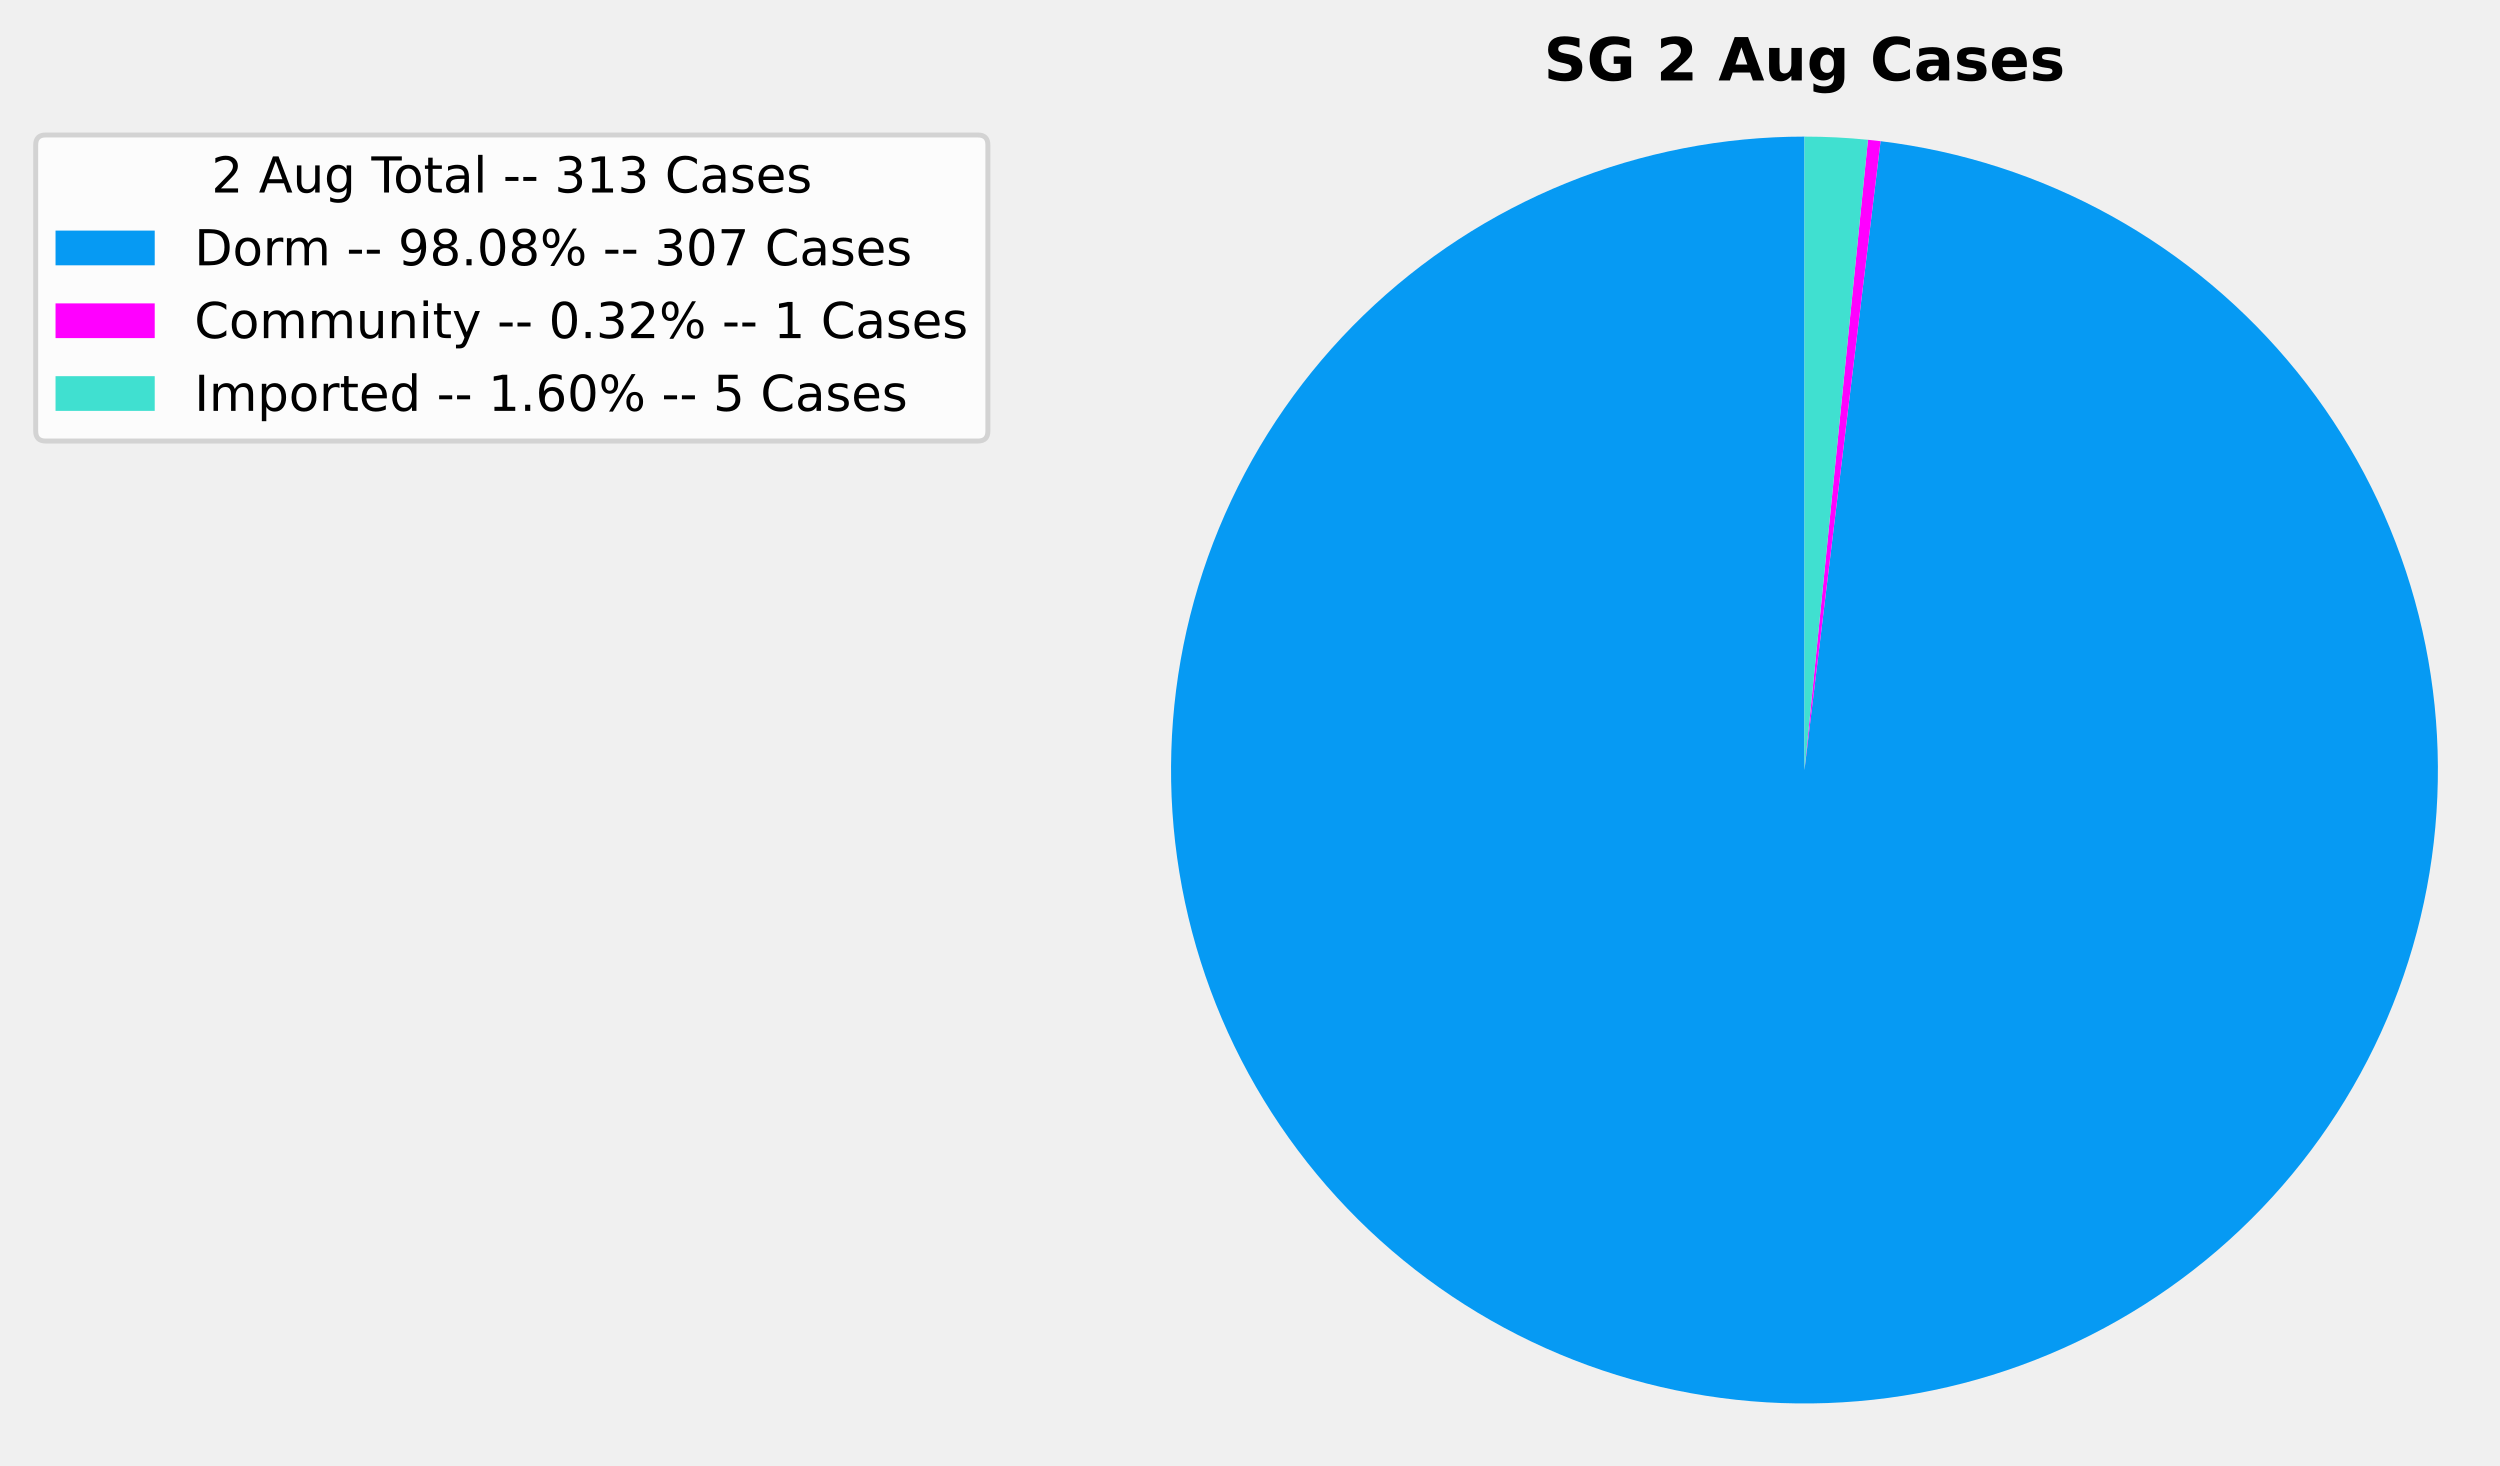
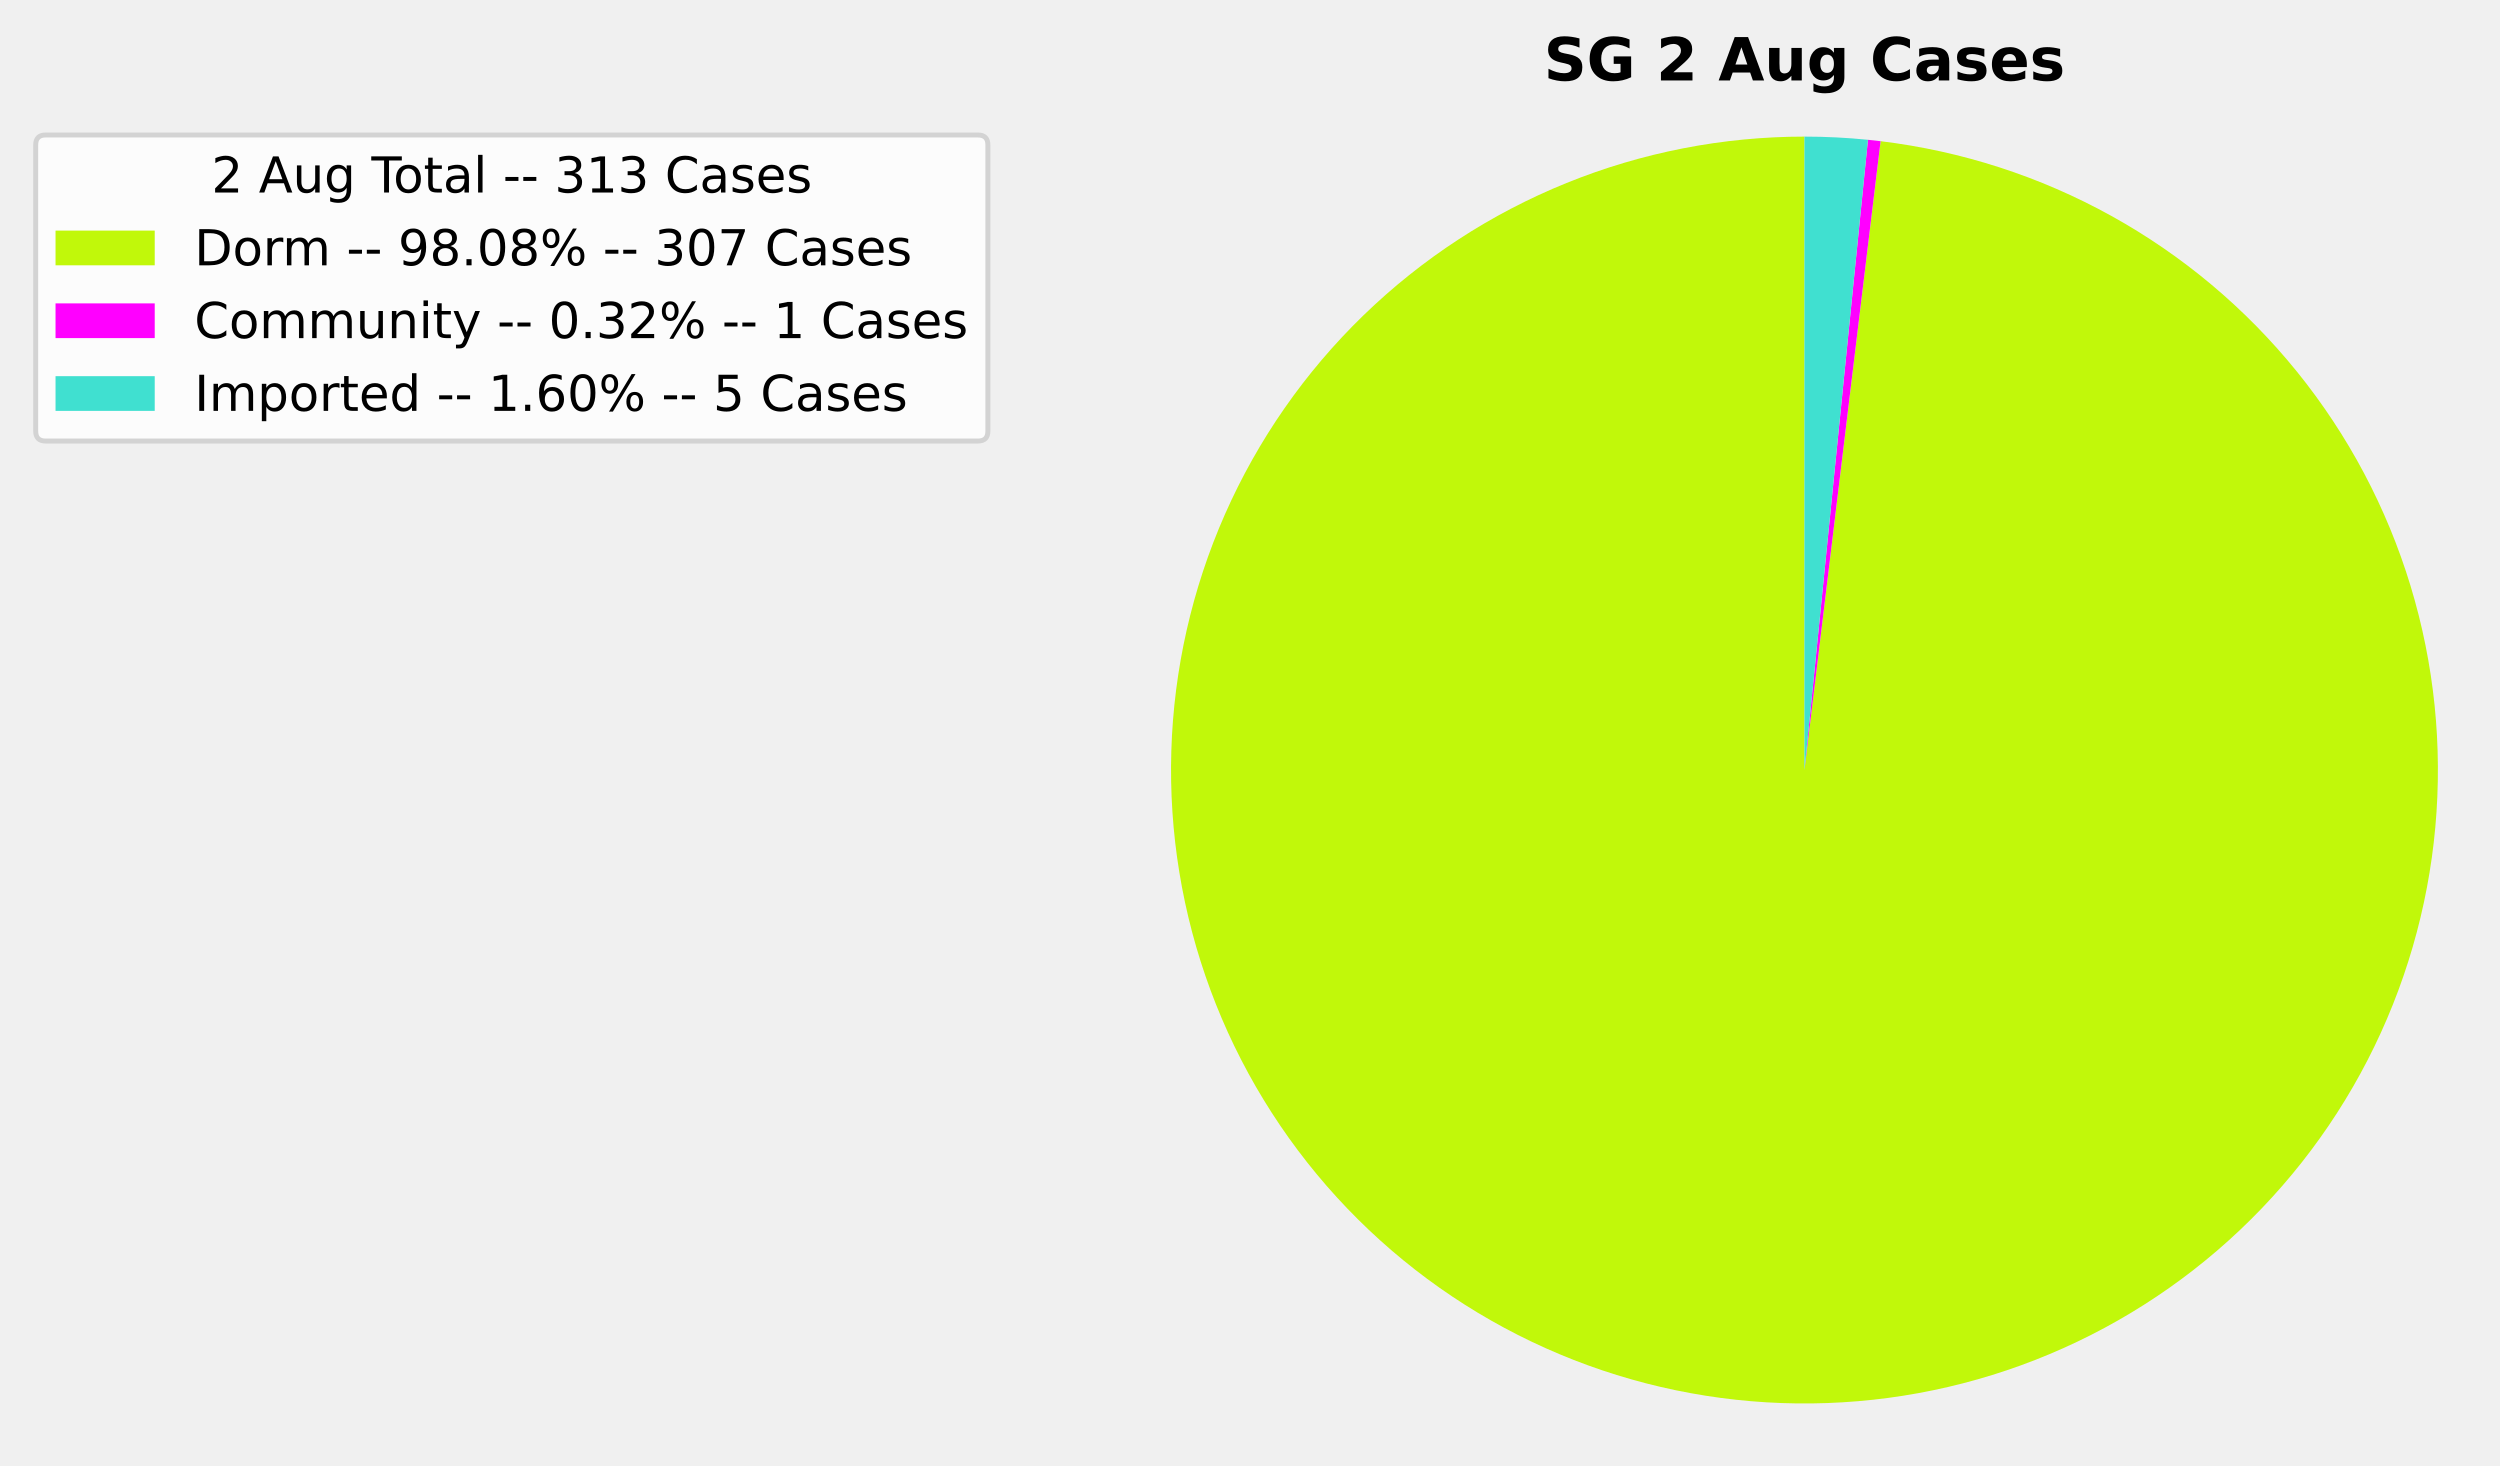
<svg xmlns="http://www.w3.org/2000/svg" xmlns:xlink="http://www.w3.org/1999/xlink" height="295.536pt" version="1.1" viewBox="0 0 504.133 295.536" width="504.133pt">
  <defs>
    <style type="text/css">
*{stroke-linecap:butt;stroke-linejoin:round;}
  </style>
  </defs>
  <g id="figure_1">
    <g id="patch_1">
      <path d="M -0 295.536  L 504.133 295.536  L 504.133 0  L -0 0  z " style="fill:none;" />
    </g>
    <g id="axes_1">
      <g id="patch_2">
-         <path d="M 363.877 27.547  C 347.426 27.547 331.13 30.724 315.885 36.905  C 300.64 43.086 286.731 52.154 274.925 63.609  C 263.119 75.065 253.637 88.694 247 103.746  C 240.363 118.798 236.696 134.992 236.201 151.435  C 235.705 167.878 238.391 184.262 244.11 199.687  C 249.829 215.111 258.474 229.286 269.569 241.432  C 280.664 253.577 294.002 263.466 308.847 270.553  C 323.693 277.64 339.768 281.793 356.189 282.783  C 372.609 283.773 389.068 281.581 404.657 276.329  C 420.246 271.078 434.675 262.863 447.149 252.139  C 459.623 241.414 469.909 228.381 477.44 213.755  C 484.971 199.13 489.606 183.187 491.09 166.803  C 492.574 150.42 490.879 133.903 486.099 118.163  C 481.318 102.422 473.542 87.753 463.198 74.961  C 452.854 62.17 440.136 51.497 425.744 43.529  C 411.352 35.561 395.555 30.449 379.224 28.472  L 363.877 155.28  L 363.877 27.547  z " style="fill:#069af3;" />
+         <path d="M 363.877 27.547  C 347.426 27.547 331.13 30.724 315.885 36.905  C 300.64 43.086 286.731 52.154 274.925 63.609  C 263.119 75.065 253.637 88.694 247 103.746  C 240.363 118.798 236.696 134.992 236.201 151.435  C 235.705 167.878 238.391 184.262 244.11 199.687  C 249.829 215.111 258.474 229.286 269.569 241.432  C 280.664 253.577 294.002 263.466 308.847 270.553  C 323.693 277.64 339.768 281.793 356.189 282.783  C 372.609 283.773 389.068 281.581 404.657 276.329  C 420.246 271.078 434.675 262.863 447.149 252.139  C 459.623 241.414 469.909 228.381 477.44 213.755  C 484.971 199.13 489.606 183.187 491.09 166.803  C 492.574 150.42 490.879 133.903 486.099 118.163  C 481.318 102.422 473.542 87.753 463.198 74.961  C 452.854 62.17 440.136 51.497 425.744 43.529  C 411.352 35.561 395.555 30.449 379.224 28.472  L 363.877 155.28  L 363.877 27.547  z " style="fill:#c1f80a;" />
      </g>
      <g id="patch_3">
        <path d="M 379.224 28.472  C 378.8 28.421 378.375 28.371 377.951 28.324  C 377.526 28.277 377.101 28.232 376.676 28.189  L 363.877 155.28  L 379.224 28.472  z " style="fill:#ff00ff;" />
      </g>
      <g id="patch_4">
        <path d="M 376.676 28.189  C 374.55 27.975 372.418 27.815 370.284 27.707  C 368.15 27.6 366.013 27.547 363.877 27.547  L 363.877 155.28  L 376.676 28.189  z " style="fill:#40e0d0;" />
      </g>
      <g id="matplotlib.axis_1" />
      <g id="matplotlib.axis_2" />
      <g id="text_1">
        <defs>
          <path d="M 59.906 70.609  L 59.906 55.172  Q 53.906 57.859 48.188 59.219  Q 42.484 60.594 37.406 60.594  Q 30.672 60.594 27.438 58.734  Q 24.219 56.891 24.219 52.984  Q 24.219 50.047 26.391 48.406  Q 28.562 46.781 34.281 45.609  L 42.281 44  Q 54.438 41.547 59.562 36.562  Q 64.703 31.594 64.703 22.406  Q 64.703 10.359 57.547 4.469  Q 50.391 -1.422 35.688 -1.422  Q 28.766 -1.422 21.781 -0.094  Q 14.797 1.219 7.812 3.812  L 7.812 19.672  Q 14.797 15.969 21.312 14.078  Q 27.828 12.203 33.891 12.203  Q 40.047 12.203 43.312 14.25  Q 46.578 16.312 46.578 20.125  Q 46.578 23.531 44.359 25.391  Q 42.141 27.25 35.5 28.719  L 28.219 30.328  Q 17.281 32.672 12.219 37.797  Q 7.172 42.922 7.172 51.609  Q 7.172 62.5 14.203 68.359  Q 21.234 74.219 34.422 74.219  Q 40.438 74.219 46.781 73.312  Q 53.125 72.406 59.906 70.609  z " id="DejaVuSans-Bold-83" />
          <path d="M 74.703 5.422  Q 67.672 2 60.109 0.281  Q 52.547 -1.422 44.484 -1.422  Q 26.266 -1.422 15.625 8.766  Q 4.984 18.953 4.984 36.375  Q 4.984 54 15.812 64.109  Q 26.656 74.219 45.516 74.219  Q 52.781 74.219 59.438 72.844  Q 66.109 71.484 72.016 68.797  L 72.016 53.719  Q 65.922 57.172 59.891 58.875  Q 53.859 60.594 47.797 60.594  Q 36.578 60.594 30.5 54.312  Q 24.422 48.047 24.422 36.375  Q 24.422 24.812 30.281 18.5  Q 36.141 12.203 46.922 12.203  Q 49.859 12.203 52.375 12.562  Q 54.891 12.938 56.891 13.719  L 56.891 27.875  L 45.406 27.875  L 45.406 40.484  L 74.703 40.484  z " id="DejaVuSans-Bold-71" />
          <path id="DejaVuSans-Bold-32" />
          <path d="M 28.812 13.812  L 60.891 13.812  L 60.891 0  L 7.906 0  L 7.906 13.812  L 34.516 37.312  Q 38.094 40.531 39.797 43.609  Q 41.5 46.688 41.5 50  Q 41.5 55.125 38.062 58.25  Q 34.625 61.375 28.906 61.375  Q 24.516 61.375 19.281 59.5  Q 14.062 57.625 8.109 53.906  L 8.109 69.922  Q 14.453 72.016 20.656 73.109  Q 26.859 74.219 32.812 74.219  Q 45.906 74.219 53.156 68.453  Q 60.406 62.703 60.406 52.391  Q 60.406 46.438 57.328 41.281  Q 54.25 36.141 44.391 27.484  z " id="DejaVuSans-Bold-50" />
          <path d="M 53.422 13.281  L 24.031 13.281  L 19.391 0  L 0.484 0  L 27.484 72.906  L 49.906 72.906  L 76.906 0  L 58.016 0  z M 28.719 26.812  L 48.688 26.812  L 38.719 55.812  z " id="DejaVuSans-Bold-65" />
          <path d="M 7.812 21.297  L 7.812 54.688  L 25.391 54.688  L 25.391 49.219  Q 25.391 44.781 25.344 38.062  Q 25.297 31.344 25.297 29.109  Q 25.297 22.516 25.641 19.609  Q 25.984 16.703 26.812 15.375  Q 27.875 13.672 29.609 12.734  Q 31.344 11.812 33.594 11.812  Q 39.062 11.812 42.188 16.016  Q 45.312 20.219 45.312 27.688  L 45.312 54.688  L 62.797 54.688  L 62.797 0  L 45.312 0  L 45.312 7.906  Q 41.359 3.125 36.938 0.844  Q 32.516 -1.422 27.203 -1.422  Q 17.719 -1.422 12.766 4.391  Q 7.812 10.203 7.812 21.297  z " id="DejaVuSans-Bold-117" />
          <path d="M 45.609 9.281  Q 42 4.5 37.641 2.25  Q 33.297 0 27.594 0  Q 17.578 0 11.031 7.875  Q 4.5 15.766 4.5 27.984  Q 4.5 40.234 11.031 48.062  Q 17.578 55.906 27.594 55.906  Q 33.297 55.906 37.641 53.656  Q 42 51.422 45.609 46.578  L 45.609 54.688  L 63.188 54.688  L 63.188 5.516  Q 63.188 -7.672 54.859 -14.625  Q 46.531 -21.578 30.719 -21.578  Q 25.594 -21.578 20.797 -20.797  Q 16.016 -20.016 11.188 -18.406  L 11.188 -4.781  Q 15.766 -7.422 20.156 -8.719  Q 24.562 -10.016 29 -10.016  Q 37.594 -10.016 41.594 -6.25  Q 45.609 -2.484 45.609 5.516  z M 34.078 43.312  Q 28.656 43.312 25.625 39.297  Q 22.609 35.297 22.609 27.984  Q 22.609 20.453 25.531 16.578  Q 28.469 12.703 34.078 12.703  Q 39.547 12.703 42.578 16.703  Q 45.609 20.703 45.609 27.984  Q 45.609 35.297 42.578 39.297  Q 39.547 43.312 34.078 43.312  z " id="DejaVuSans-Bold-103" />
          <path d="M 67 4  Q 61.812 1.312 56.203 -0.047  Q 50.594 -1.422 44.484 -1.422  Q 26.266 -1.422 15.625 8.766  Q 4.984 18.953 4.984 36.375  Q 4.984 53.859 15.625 64.031  Q 26.266 74.219 44.484 74.219  Q 50.594 74.219 56.203 72.844  Q 61.812 71.484 67 68.797  L 67 53.719  Q 61.766 57.281 56.688 58.938  Q 51.609 60.594 46 60.594  Q 35.938 60.594 30.172 54.141  Q 24.422 47.703 24.422 36.375  Q 24.422 25.094 30.172 18.641  Q 35.938 12.203 46 12.203  Q 51.609 12.203 56.688 13.859  Q 61.766 15.531 67 19.094  z " id="DejaVuSans-Bold-67" />
          <path d="M 32.906 24.609  Q 27.438 24.609 24.672 22.75  Q 21.922 20.906 21.922 17.281  Q 21.922 13.969 24.141 12.078  Q 26.375 10.203 30.328 10.203  Q 35.25 10.203 38.625 13.734  Q 42 17.281 42 22.609  L 42 24.609  z M 59.625 31.203  L 59.625 0  L 42 0  L 42 8.109  Q 38.484 3.125 34.078 0.844  Q 29.688 -1.422 23.391 -1.422  Q 14.891 -1.422 9.594 3.531  Q 4.297 8.5 4.297 16.406  Q 4.297 26.031 10.906 30.516  Q 17.531 35.016 31.688 35.016  L 42 35.016  L 42 36.375  Q 42 40.531 38.719 42.453  Q 35.453 44.391 28.516 44.391  Q 22.906 44.391 18.062 43.266  Q 13.234 42.141 9.078 39.891  L 9.078 53.219  Q 14.703 54.594 20.359 55.297  Q 26.031 56 31.688 56  Q 46.484 56 53.047 50.172  Q 59.625 44.344 59.625 31.203  z " id="DejaVuSans-Bold-97" />
          <path d="M 51.125 52.984  L 51.125 39.703  Q 45.516 42.047 40.281 43.219  Q 35.062 44.391 30.422 44.391  Q 25.438 44.391 23.016 43.141  Q 20.609 41.891 20.609 39.312  Q 20.609 37.203 22.438 36.078  Q 24.266 34.969 29 34.422  L 32.078 33.984  Q 45.516 32.281 50.141 28.375  Q 54.781 24.469 54.781 16.109  Q 54.781 7.375 48.328 2.969  Q 41.891 -1.422 29.109 -1.422  Q 23.688 -1.422 17.891 -0.562  Q 12.109 0.297 6 2  L 6 15.281  Q 11.234 12.75 16.719 11.469  Q 22.219 10.203 27.875 10.203  Q 33.016 10.203 35.594 11.609  Q 38.188 13.031 38.188 15.828  Q 38.188 18.172 36.406 19.312  Q 34.625 20.453 29.297 21.094  L 26.219 21.484  Q 14.547 22.953 9.859 26.906  Q 5.172 30.859 5.172 38.922  Q 5.172 47.609 11.125 51.797  Q 17.094 56 29.391 56  Q 34.234 56 39.547 55.266  Q 44.875 54.547 51.125 52.984  z " id="DejaVuSans-Bold-115" />
          <path d="M 62.984 27.484  L 62.984 22.516  L 22.125 22.516  Q 22.75 16.359 26.562 13.281  Q 30.375 10.203 37.203 10.203  Q 42.719 10.203 48.5 11.844  Q 54.297 13.484 60.406 16.797  L 60.406 3.328  Q 54.203 0.984 48 -0.219  Q 41.797 -1.422 35.594 -1.422  Q 20.75 -1.422 12.516 6.125  Q 4.297 13.672 4.297 27.297  Q 4.297 40.672 12.375 48.328  Q 20.453 56 34.625 56  Q 47.516 56 55.25 48.234  Q 62.984 40.484 62.984 27.484  z M 45.016 33.297  Q 45.016 38.281 42.109 41.328  Q 39.203 44.391 34.516 44.391  Q 29.438 44.391 26.266 41.531  Q 23.094 38.672 22.312 33.297  z " id="DejaVuSans-Bold-101" />
        </defs>
        <g transform="translate(311.3166 16.22437)scale(0.12 -0.12)">
          <use xlink:href="#DejaVuSans-Bold-83" />
          <use x="72.021" xlink:href="#DejaVuSans-Bold-71" />
          <use x="154.102" xlink:href="#DejaVuSans-Bold-32" />
          <use x="188.916" xlink:href="#DejaVuSans-Bold-50" />
          <use x="258.496" xlink:href="#DejaVuSans-Bold-32" />
          <use x="293.311" xlink:href="#DejaVuSans-Bold-65" />
          <use x="370.703" xlink:href="#DejaVuSans-Bold-117" />
          <use x="441.895" xlink:href="#DejaVuSans-Bold-103" />
          <use x="513.477" xlink:href="#DejaVuSans-Bold-32" />
          <use x="548.291" xlink:href="#DejaVuSans-Bold-67" />
          <use x="621.68" xlink:href="#DejaVuSans-Bold-97" />
          <use x="689.16" xlink:href="#DejaVuSans-Bold-115" />
          <use x="748.682" xlink:href="#DejaVuSans-Bold-101" />
          <use x="816.504" xlink:href="#DejaVuSans-Bold-115" />
        </g>
      </g>
      <g id="legend_1">
        <g id="patch_5">
          <path d="M 9.2 88.937  L 197.209 88.937  Q 199.209 88.937 199.209 86.937  L 199.209 29.224  Q 199.209 27.224 197.209 27.224  L 9.2 27.224  Q 7.2 27.224 7.2 29.224  L 7.2 86.937  Q 7.2 88.937 9.2 88.937  z " style="fill:#ffffff;opacity:0.8;stroke:#cccccc;stroke-linejoin:miter;" />
        </g>
        <g id="text_2">
          <defs>
            <path d="M 19.188 8.297  L 53.609 8.297  L 53.609 0  L 7.328 0  L 7.328 8.297  Q 12.938 14.109 22.625 23.891  Q 32.328 33.688 34.812 36.531  Q 39.547 41.844 41.422 45.531  Q 43.312 49.219 43.312 52.781  Q 43.312 58.594 39.234 62.25  Q 35.156 65.922 28.609 65.922  Q 23.969 65.922 18.812 64.312  Q 13.672 62.703 7.812 59.422  L 7.812 69.391  Q 13.766 71.781 18.938 73  Q 24.125 74.219 28.422 74.219  Q 39.75 74.219 46.484 68.547  Q 53.219 62.891 53.219 53.422  Q 53.219 48.922 51.531 44.891  Q 49.859 40.875 45.406 35.406  Q 44.188 33.984 37.641 27.219  Q 31.109 20.453 19.188 8.297  z " id="DejaVuSans-50" />
            <path id="DejaVuSans-32" />
            <path d="M 34.188 63.188  L 20.797 26.906  L 47.609 26.906  z M 28.609 72.906  L 39.797 72.906  L 67.578 0  L 57.328 0  L 50.688 18.703  L 17.828 18.703  L 11.188 0  L 0.781 0  z " id="DejaVuSans-65" />
            <path d="M 8.5 21.578  L 8.5 54.688  L 17.484 54.688  L 17.484 21.922  Q 17.484 14.156 20.5 10.266  Q 23.531 6.391 29.594 6.391  Q 36.859 6.391 41.078 11.031  Q 45.312 15.672 45.312 23.688  L 45.312 54.688  L 54.297 54.688  L 54.297 0  L 45.312 0  L 45.312 8.406  Q 42.047 3.422 37.719 1  Q 33.406 -1.422 27.688 -1.422  Q 18.266 -1.422 13.375 4.438  Q 8.5 10.297 8.5 21.578  z M 31.109 56  z " id="DejaVuSans-117" />
            <path d="M 45.406 27.984  Q 45.406 37.75 41.375 43.109  Q 37.359 48.484 30.078 48.484  Q 22.859 48.484 18.828 43.109  Q 14.797 37.75 14.797 27.984  Q 14.797 18.266 18.828 12.891  Q 22.859 7.516 30.078 7.516  Q 37.359 7.516 41.375 12.891  Q 45.406 18.266 45.406 27.984  z M 54.391 6.781  Q 54.391 -7.172 48.188 -13.984  Q 42 -20.797 29.203 -20.797  Q 24.469 -20.797 20.266 -20.094  Q 16.062 -19.391 12.109 -17.922  L 12.109 -9.188  Q 16.062 -11.328 19.922 -12.344  Q 23.781 -13.375 27.781 -13.375  Q 36.625 -13.375 41.016 -8.766  Q 45.406 -4.156 45.406 5.172  L 45.406 9.625  Q 42.625 4.781 38.281 2.391  Q 33.938 0 27.875 0  Q 17.828 0 11.672 7.656  Q 5.516 15.328 5.516 27.984  Q 5.516 40.672 11.672 48.328  Q 17.828 56 27.875 56  Q 33.938 56 38.281 53.609  Q 42.625 51.219 45.406 46.391  L 45.406 54.688  L 54.391 54.688  z " id="DejaVuSans-103" />
            <path d="M -0.297 72.906  L 61.375 72.906  L 61.375 64.594  L 35.5 64.594  L 35.5 0  L 25.594 0  L 25.594 64.594  L -0.297 64.594  z " id="DejaVuSans-84" />
            <path d="M 30.609 48.391  Q 23.391 48.391 19.188 42.75  Q 14.984 37.109 14.984 27.297  Q 14.984 17.484 19.156 11.844  Q 23.344 6.203 30.609 6.203  Q 37.797 6.203 41.984 11.859  Q 46.188 17.531 46.188 27.297  Q 46.188 37.016 41.984 42.703  Q 37.797 48.391 30.609 48.391  z M 30.609 56  Q 42.328 56 49.016 48.375  Q 55.719 40.766 55.719 27.297  Q 55.719 13.875 49.016 6.219  Q 42.328 -1.422 30.609 -1.422  Q 18.844 -1.422 12.172 6.219  Q 5.516 13.875 5.516 27.297  Q 5.516 40.766 12.172 48.375  Q 18.844 56 30.609 56  z " id="DejaVuSans-111" />
            <path d="M 18.312 70.219  L 18.312 54.688  L 36.812 54.688  L 36.812 47.703  L 18.312 47.703  L 18.312 18.016  Q 18.312 11.328 20.141 9.422  Q 21.969 7.516 27.594 7.516  L 36.812 7.516  L 36.812 0  L 27.594 0  Q 17.188 0 13.234 3.875  Q 9.281 7.766 9.281 18.016  L 9.281 47.703  L 2.688 47.703  L 2.688 54.688  L 9.281 54.688  L 9.281 70.219  z " id="DejaVuSans-116" />
            <path d="M 34.281 27.484  Q 23.391 27.484 19.188 25  Q 14.984 22.516 14.984 16.5  Q 14.984 11.719 18.141 8.906  Q 21.297 6.109 26.703 6.109  Q 34.188 6.109 38.703 11.406  Q 43.219 16.703 43.219 25.484  L 43.219 27.484  z M 52.203 31.203  L 52.203 0  L 43.219 0  L 43.219 8.297  Q 40.141 3.328 35.547 0.953  Q 30.953 -1.422 24.312 -1.422  Q 15.922 -1.422 10.953 3.297  Q 6 8.016 6 15.922  Q 6 25.141 12.172 29.828  Q 18.359 34.516 30.609 34.516  L 43.219 34.516  L 43.219 35.406  Q 43.219 41.609 39.141 45  Q 35.062 48.391 27.688 48.391  Q 23 48.391 18.547 47.266  Q 14.109 46.141 10.016 43.891  L 10.016 52.203  Q 14.938 54.109 19.578 55.047  Q 24.219 56 28.609 56  Q 40.484 56 46.344 49.844  Q 52.203 43.703 52.203 31.203  z " id="DejaVuSans-97" />
            <path d="M 9.422 75.984  L 18.406 75.984  L 18.406 0  L 9.422 0  z " id="DejaVuSans-108" />
            <path d="M 4.891 31.391  L 31.203 31.391  L 31.203 23.391  L 4.891 23.391  z " id="DejaVuSans-45" />
            <path d="M 40.578 39.312  Q 47.656 37.797 51.625 33  Q 55.609 28.219 55.609 21.188  Q 55.609 10.406 48.188 4.484  Q 40.766 -1.422 27.094 -1.422  Q 22.516 -1.422 17.656 -0.516  Q 12.797 0.391 7.625 2.203  L 7.625 11.719  Q 11.719 9.328 16.594 8.109  Q 21.484 6.891 26.812 6.891  Q 36.078 6.891 40.938 10.547  Q 45.797 14.203 45.797 21.188  Q 45.797 27.641 41.281 31.266  Q 36.766 34.906 28.719 34.906  L 20.219 34.906  L 20.219 43.016  L 29.109 43.016  Q 36.375 43.016 40.234 45.922  Q 44.094 48.828 44.094 54.297  Q 44.094 59.906 40.109 62.906  Q 36.141 65.922 28.719 65.922  Q 24.656 65.922 20.016 65.031  Q 15.375 64.156 9.812 62.312  L 9.812 71.094  Q 15.438 72.656 20.344 73.438  Q 25.25 74.219 29.594 74.219  Q 40.828 74.219 47.359 69.109  Q 53.906 64.016 53.906 55.328  Q 53.906 49.266 50.438 45.094  Q 46.969 40.922 40.578 39.312  z " id="DejaVuSans-51" />
            <path d="M 12.406 8.297  L 28.516 8.297  L 28.516 63.922  L 10.984 60.406  L 10.984 69.391  L 28.422 72.906  L 38.281 72.906  L 38.281 8.297  L 54.391 8.297  L 54.391 0  L 12.406 0  z " id="DejaVuSans-49" />
            <path d="M 64.406 67.281  L 64.406 56.891  Q 59.422 61.531 53.781 63.812  Q 48.141 66.109 41.797 66.109  Q 29.297 66.109 22.656 58.469  Q 16.016 50.828 16.016 36.375  Q 16.016 21.969 22.656 14.328  Q 29.297 6.688 41.797 6.688  Q 48.141 6.688 53.781 8.984  Q 59.422 11.281 64.406 15.922  L 64.406 5.609  Q 59.234 2.094 53.438 0.328  Q 47.656 -1.422 41.219 -1.422  Q 24.656 -1.422 15.125 8.703  Q 5.609 18.844 5.609 36.375  Q 5.609 53.953 15.125 64.078  Q 24.656 74.219 41.219 74.219  Q 47.75 74.219 53.531 72.484  Q 59.328 70.75 64.406 67.281  z " id="DejaVuSans-67" />
            <path d="M 44.281 53.078  L 44.281 44.578  Q 40.484 46.531 36.375 47.5  Q 32.281 48.484 27.875 48.484  Q 21.188 48.484 17.844 46.438  Q 14.5 44.391 14.5 40.281  Q 14.5 37.156 16.891 35.375  Q 19.281 33.594 26.516 31.984  L 29.594 31.297  Q 39.156 29.25 43.188 25.516  Q 47.219 21.781 47.219 15.094  Q 47.219 7.469 41.188 3.016  Q 35.156 -1.422 24.609 -1.422  Q 20.219 -1.422 15.453 -0.562  Q 10.688 0.297 5.422 2  L 5.422 11.281  Q 10.406 8.688 15.234 7.391  Q 20.062 6.109 24.812 6.109  Q 31.156 6.109 34.562 8.281  Q 37.984 10.453 37.984 14.406  Q 37.984 18.062 35.516 20.016  Q 33.062 21.969 24.703 23.781  L 21.578 24.516  Q 13.234 26.266 9.516 29.906  Q 5.812 33.547 5.812 39.891  Q 5.812 47.609 11.281 51.797  Q 16.75 56 26.812 56  Q 31.781 56 36.172 55.266  Q 40.578 54.547 44.281 53.078  z " id="DejaVuSans-115" />
            <path d="M 56.203 29.594  L 56.203 25.203  L 14.891 25.203  Q 15.484 15.922 20.484 11.062  Q 25.484 6.203 34.422 6.203  Q 39.594 6.203 44.453 7.469  Q 49.312 8.734 54.109 11.281  L 54.109 2.781  Q 49.266 0.734 44.188 -0.344  Q 39.109 -1.422 33.891 -1.422  Q 20.797 -1.422 13.156 6.188  Q 5.516 13.812 5.516 26.812  Q 5.516 40.234 12.766 48.109  Q 20.016 56 32.328 56  Q 43.359 56 49.781 48.891  Q 56.203 41.797 56.203 29.594  z M 47.219 32.234  Q 47.125 39.594 43.094 43.984  Q 39.062 48.391 32.422 48.391  Q 24.906 48.391 20.391 44.141  Q 15.875 39.891 15.188 32.172  z " id="DejaVuSans-101" />
          </defs>
          <g transform="translate(42.64531 38.82281)scale(0.1 -0.1)">
            <use xlink:href="#DejaVuSans-50" />
            <use x="63.623" xlink:href="#DejaVuSans-32" />
            <use x="95.41" xlink:href="#DejaVuSans-65" />
            <use x="163.818" xlink:href="#DejaVuSans-117" />
            <use x="227.197" xlink:href="#DejaVuSans-103" />
            <use x="290.674" xlink:href="#DejaVuSans-32" />
            <use x="322.461" xlink:href="#DejaVuSans-84" />
            <use x="366.545" xlink:href="#DejaVuSans-111" />
            <use x="427.727" xlink:href="#DejaVuSans-116" />
            <use x="466.936" xlink:href="#DejaVuSans-97" />
            <use x="528.215" xlink:href="#DejaVuSans-108" />
            <use x="555.998" xlink:href="#DejaVuSans-32" />
            <use x="587.785" xlink:href="#DejaVuSans-45" />
            <use x="623.869" xlink:href="#DejaVuSans-45" />
            <use x="659.953" xlink:href="#DejaVuSans-32" />
            <use x="691.74" xlink:href="#DejaVuSans-51" />
            <use x="755.363" xlink:href="#DejaVuSans-49" />
            <use x="818.986" xlink:href="#DejaVuSans-51" />
            <use x="882.609" xlink:href="#DejaVuSans-32" />
            <use x="914.396" xlink:href="#DejaVuSans-67" />
            <use x="984.221" xlink:href="#DejaVuSans-97" />
            <use x="1045.5" xlink:href="#DejaVuSans-115" />
            <use x="1097.6" xlink:href="#DejaVuSans-101" />
            <use x="1159.123" xlink:href="#DejaVuSans-115" />
          </g>
        </g>
        <g id="patch_6">
-           <path d="M 11.2 53.501  L 31.2 53.501  L 31.2 46.501  L 11.2 46.501  z " style="fill:#069af3;" />
+           <path d="M 11.2 53.501  L 31.2 53.501  L 31.2 46.501  L 11.2 46.501  z " style="fill:#c1f80a;" />
        </g>
        <g id="text_3">
          <defs>
            <path d="M 19.672 64.797  L 19.672 8.109  L 31.594 8.109  Q 46.688 8.109 53.688 14.938  Q 60.688 21.781 60.688 36.531  Q 60.688 51.172 53.688 57.984  Q 46.688 64.797 31.594 64.797  z M 9.812 72.906  L 30.078 72.906  Q 51.266 72.906 61.172 64.094  Q 71.094 55.281 71.094 36.531  Q 71.094 17.672 61.125 8.828  Q 51.172 0 30.078 0  L 9.812 0  z " id="DejaVuSans-68" />
            <path d="M 41.109 46.297  Q 39.594 47.172 37.812 47.578  Q 36.031 48 33.891 48  Q 26.266 48 22.188 43.047  Q 18.109 38.094 18.109 28.812  L 18.109 0  L 9.078 0  L 9.078 54.688  L 18.109 54.688  L 18.109 46.188  Q 20.953 51.172 25.484 53.578  Q 30.031 56 36.531 56  Q 37.453 56 38.578 55.875  Q 39.703 55.766 41.062 55.516  z " id="DejaVuSans-114" />
            <path d="M 52 44.188  Q 55.375 50.25 60.062 53.125  Q 64.75 56 71.094 56  Q 79.641 56 84.281 50.016  Q 88.922 44.047 88.922 33.016  L 88.922 0  L 79.891 0  L 79.891 32.719  Q 79.891 40.578 77.094 44.375  Q 74.312 48.188 68.609 48.188  Q 61.625 48.188 57.562 43.547  Q 53.516 38.922 53.516 30.906  L 53.516 0  L 44.484 0  L 44.484 32.719  Q 44.484 40.625 41.703 44.406  Q 38.922 48.188 33.109 48.188  Q 26.219 48.188 22.156 43.531  Q 18.109 38.875 18.109 30.906  L 18.109 0  L 9.078 0  L 9.078 54.688  L 18.109 54.688  L 18.109 46.188  Q 21.188 51.219 25.484 53.609  Q 29.781 56 35.688 56  Q 41.656 56 45.828 52.969  Q 50 49.953 52 44.188  z " id="DejaVuSans-109" />
            <path d="M 10.984 1.516  L 10.984 10.5  Q 14.703 8.734 18.5 7.812  Q 22.312 6.891 25.984 6.891  Q 35.75 6.891 40.891 13.453  Q 46.047 20.016 46.781 33.406  Q 43.953 29.203 39.594 26.953  Q 35.25 24.703 29.984 24.703  Q 19.047 24.703 12.672 31.312  Q 6.297 37.938 6.297 49.422  Q 6.297 60.641 12.938 67.422  Q 19.578 74.219 30.609 74.219  Q 43.266 74.219 49.922 64.516  Q 56.594 54.828 56.594 36.375  Q 56.594 19.141 48.406 8.859  Q 40.234 -1.422 26.422 -1.422  Q 22.703 -1.422 18.891 -0.688  Q 15.094 0.047 10.984 1.516  z M 30.609 32.422  Q 37.25 32.422 41.125 36.953  Q 45.016 41.5 45.016 49.422  Q 45.016 57.281 41.125 61.844  Q 37.25 66.406 30.609 66.406  Q 23.969 66.406 20.094 61.844  Q 16.219 57.281 16.219 49.422  Q 16.219 41.5 20.094 36.953  Q 23.969 32.422 30.609 32.422  z " id="DejaVuSans-57" />
            <path d="M 31.781 34.625  Q 24.75 34.625 20.719 30.859  Q 16.703 27.094 16.703 20.516  Q 16.703 13.922 20.719 10.156  Q 24.75 6.391 31.781 6.391  Q 38.812 6.391 42.859 10.172  Q 46.922 13.969 46.922 20.516  Q 46.922 27.094 42.891 30.859  Q 38.875 34.625 31.781 34.625  z M 21.922 38.812  Q 15.578 40.375 12.031 44.719  Q 8.5 49.078 8.5 55.328  Q 8.5 64.062 14.719 69.141  Q 20.953 74.219 31.781 74.219  Q 42.672 74.219 48.875 69.141  Q 55.078 64.062 55.078 55.328  Q 55.078 49.078 51.531 44.719  Q 48 40.375 41.703 38.812  Q 48.828 37.156 52.797 32.312  Q 56.781 27.484 56.781 20.516  Q 56.781 9.906 50.312 4.234  Q 43.844 -1.422 31.781 -1.422  Q 19.734 -1.422 13.25 4.234  Q 6.781 9.906 6.781 20.516  Q 6.781 27.484 10.781 32.312  Q 14.797 37.156 21.922 38.812  z M 18.312 54.391  Q 18.312 48.734 21.844 45.562  Q 25.391 42.391 31.781 42.391  Q 38.141 42.391 41.719 45.562  Q 45.312 48.734 45.312 54.391  Q 45.312 60.062 41.719 63.234  Q 38.141 66.406 31.781 66.406  Q 25.391 66.406 21.844 63.234  Q 18.312 60.062 18.312 54.391  z " id="DejaVuSans-56" />
            <path d="M 10.688 12.406  L 21 12.406  L 21 0  L 10.688 0  z " id="DejaVuSans-46" />
            <path d="M 31.781 66.406  Q 24.172 66.406 20.328 58.906  Q 16.5 51.422 16.5 36.375  Q 16.5 21.391 20.328 13.891  Q 24.172 6.391 31.781 6.391  Q 39.453 6.391 43.281 13.891  Q 47.125 21.391 47.125 36.375  Q 47.125 51.422 43.281 58.906  Q 39.453 66.406 31.781 66.406  z M 31.781 74.219  Q 44.047 74.219 50.516 64.516  Q 56.984 54.828 56.984 36.375  Q 56.984 17.969 50.516 8.266  Q 44.047 -1.422 31.781 -1.422  Q 19.531 -1.422 13.062 8.266  Q 6.594 17.969 6.594 36.375  Q 6.594 54.828 13.062 64.516  Q 19.531 74.219 31.781 74.219  z " id="DejaVuSans-48" />
            <path d="M 72.703 32.078  Q 68.453 32.078 66.031 28.469  Q 63.625 24.859 63.625 18.406  Q 63.625 12.062 66.031 8.422  Q 68.453 4.781 72.703 4.781  Q 76.859 4.781 79.266 8.422  Q 81.688 12.062 81.688 18.406  Q 81.688 24.812 79.266 28.438  Q 76.859 32.078 72.703 32.078  z M 72.703 38.281  Q 80.422 38.281 84.953 32.906  Q 89.5 27.547 89.5 18.406  Q 89.5 9.281 84.938 3.922  Q 80.375 -1.422 72.703 -1.422  Q 64.891 -1.422 60.344 3.922  Q 55.812 9.281 55.812 18.406  Q 55.812 27.594 60.375 32.938  Q 64.938 38.281 72.703 38.281  z M 22.312 68.016  Q 18.109 68.016 15.688 64.375  Q 13.281 60.75 13.281 54.391  Q 13.281 47.953 15.672 44.328  Q 18.062 40.719 22.312 40.719  Q 26.562 40.719 28.969 44.328  Q 31.391 47.953 31.391 54.391  Q 31.391 60.688 28.953 64.344  Q 26.516 68.016 22.312 68.016  z M 66.406 74.219  L 74.219 74.219  L 28.609 -1.422  L 20.797 -1.422  z M 22.312 74.219  Q 30.031 74.219 34.609 68.875  Q 39.203 63.531 39.203 54.391  Q 39.203 45.172 34.641 39.844  Q 30.078 34.516 22.312 34.516  Q 14.547 34.516 10.031 39.859  Q 5.516 45.219 5.516 54.391  Q 5.516 63.484 10.047 68.844  Q 14.594 74.219 22.312 74.219  z " id="DejaVuSans-37" />
            <path d="M 8.203 72.906  L 55.078 72.906  L 55.078 68.703  L 28.609 0  L 18.312 0  L 43.219 64.594  L 8.203 64.594  z " id="DejaVuSans-55" />
          </defs>
          <g transform="translate(39.2 53.50094)scale(0.1 -0.1)">
            <use xlink:href="#DejaVuSans-68" />
            <use x="77.002" xlink:href="#DejaVuSans-111" />
            <use x="138.184" xlink:href="#DejaVuSans-114" />
            <use x="177.547" xlink:href="#DejaVuSans-109" />
            <use x="274.959" xlink:href="#DejaVuSans-32" />
            <use x="306.746" xlink:href="#DejaVuSans-45" />
            <use x="342.83" xlink:href="#DejaVuSans-45" />
            <use x="378.914" xlink:href="#DejaVuSans-32" />
            <use x="410.701" xlink:href="#DejaVuSans-57" />
            <use x="474.324" xlink:href="#DejaVuSans-56" />
            <use x="537.947" xlink:href="#DejaVuSans-46" />
            <use x="569.734" xlink:href="#DejaVuSans-48" />
            <use x="633.357" xlink:href="#DejaVuSans-56" />
            <use x="696.98" xlink:href="#DejaVuSans-37" />
            <use x="792" xlink:href="#DejaVuSans-32" />
            <use x="823.787" xlink:href="#DejaVuSans-45" />
            <use x="859.871" xlink:href="#DejaVuSans-45" />
            <use x="895.955" xlink:href="#DejaVuSans-32" />
            <use x="927.742" xlink:href="#DejaVuSans-51" />
            <use x="991.365" xlink:href="#DejaVuSans-48" />
            <use x="1054.988" xlink:href="#DejaVuSans-55" />
            <use x="1118.611" xlink:href="#DejaVuSans-32" />
            <use x="1150.398" xlink:href="#DejaVuSans-67" />
            <use x="1220.223" xlink:href="#DejaVuSans-97" />
            <use x="1281.502" xlink:href="#DejaVuSans-115" />
            <use x="1333.602" xlink:href="#DejaVuSans-101" />
            <use x="1395.125" xlink:href="#DejaVuSans-115" />
          </g>
        </g>
        <g id="patch_7">
          <path d="M 11.2 68.179  L 31.2 68.179  L 31.2 61.179  L 11.2 61.179  z " style="fill:#ff00ff;" />
        </g>
        <g id="text_4">
          <defs>
            <path d="M 54.891 33.016  L 54.891 0  L 45.906 0  L 45.906 32.719  Q 45.906 40.484 42.875 44.328  Q 39.844 48.188 33.797 48.188  Q 26.516 48.188 22.312 43.547  Q 18.109 38.922 18.109 30.906  L 18.109 0  L 9.078 0  L 9.078 54.688  L 18.109 54.688  L 18.109 46.188  Q 21.344 51.125 25.703 53.562  Q 30.078 56 35.797 56  Q 45.219 56 50.047 50.172  Q 54.891 44.344 54.891 33.016  z " id="DejaVuSans-110" />
            <path d="M 9.422 54.688  L 18.406 54.688  L 18.406 0  L 9.422 0  z M 9.422 75.984  L 18.406 75.984  L 18.406 64.594  L 9.422 64.594  z " id="DejaVuSans-105" />
            <path d="M 32.172 -5.078  Q 28.375 -14.844 24.75 -17.812  Q 21.141 -20.797 15.094 -20.797  L 7.906 -20.797  L 7.906 -13.281  L 13.188 -13.281  Q 16.891 -13.281 18.938 -11.516  Q 21 -9.766 23.484 -3.219  L 25.094 0.875  L 2.984 54.688  L 12.5 54.688  L 29.594 11.922  L 46.688 54.688  L 56.203 54.688  z " id="DejaVuSans-121" />
          </defs>
          <g transform="translate(39.2 68.17906)scale(0.1 -0.1)">
            <use xlink:href="#DejaVuSans-67" />
            <use x="69.824" xlink:href="#DejaVuSans-111" />
            <use x="131.006" xlink:href="#DejaVuSans-109" />
            <use x="228.418" xlink:href="#DejaVuSans-109" />
            <use x="325.83" xlink:href="#DejaVuSans-117" />
            <use x="389.209" xlink:href="#DejaVuSans-110" />
            <use x="452.588" xlink:href="#DejaVuSans-105" />
            <use x="480.371" xlink:href="#DejaVuSans-116" />
            <use x="519.58" xlink:href="#DejaVuSans-121" />
            <use x="578.76" xlink:href="#DejaVuSans-32" />
            <use x="610.547" xlink:href="#DejaVuSans-45" />
            <use x="646.631" xlink:href="#DejaVuSans-45" />
            <use x="682.715" xlink:href="#DejaVuSans-32" />
            <use x="714.502" xlink:href="#DejaVuSans-48" />
            <use x="778.125" xlink:href="#DejaVuSans-46" />
            <use x="809.912" xlink:href="#DejaVuSans-51" />
            <use x="873.535" xlink:href="#DejaVuSans-50" />
            <use x="937.158" xlink:href="#DejaVuSans-37" />
            <use x="1032.178" xlink:href="#DejaVuSans-32" />
            <use x="1063.965" xlink:href="#DejaVuSans-45" />
            <use x="1100.049" xlink:href="#DejaVuSans-45" />
            <use x="1136.133" xlink:href="#DejaVuSans-32" />
            <use x="1167.92" xlink:href="#DejaVuSans-49" />
            <use x="1231.543" xlink:href="#DejaVuSans-32" />
            <use x="1263.33" xlink:href="#DejaVuSans-67" />
            <use x="1333.154" xlink:href="#DejaVuSans-97" />
            <use x="1394.434" xlink:href="#DejaVuSans-115" />
            <use x="1446.533" xlink:href="#DejaVuSans-101" />
            <use x="1508.057" xlink:href="#DejaVuSans-115" />
          </g>
        </g>
        <g id="patch_8">
          <path d="M 11.2 82.857  L 31.2 82.857  L 31.2 75.857  L 11.2 75.857  z " style="fill:#40e0d0;" />
        </g>
        <g id="text_5">
          <defs>
            <path d="M 9.812 72.906  L 19.672 72.906  L 19.672 0  L 9.812 0  z " id="DejaVuSans-73" />
            <path d="M 18.109 8.203  L 18.109 -20.797  L 9.078 -20.797  L 9.078 54.688  L 18.109 54.688  L 18.109 46.391  Q 20.953 51.266 25.266 53.625  Q 29.594 56 35.594 56  Q 45.562 56 51.781 48.094  Q 58.016 40.188 58.016 27.297  Q 58.016 14.406 51.781 6.484  Q 45.562 -1.422 35.594 -1.422  Q 29.594 -1.422 25.266 0.953  Q 20.953 3.328 18.109 8.203  z M 48.688 27.297  Q 48.688 37.203 44.609 42.844  Q 40.531 48.484 33.406 48.484  Q 26.266 48.484 22.188 42.844  Q 18.109 37.203 18.109 27.297  Q 18.109 17.391 22.188 11.75  Q 26.266 6.109 33.406 6.109  Q 40.531 6.109 44.609 11.75  Q 48.688 17.391 48.688 27.297  z " id="DejaVuSans-112" />
            <path d="M 45.406 46.391  L 45.406 75.984  L 54.391 75.984  L 54.391 0  L 45.406 0  L 45.406 8.203  Q 42.578 3.328 38.25 0.953  Q 33.938 -1.422 27.875 -1.422  Q 17.969 -1.422 11.734 6.484  Q 5.516 14.406 5.516 27.297  Q 5.516 40.188 11.734 48.094  Q 17.969 56 27.875 56  Q 33.938 56 38.25 53.625  Q 42.578 51.266 45.406 46.391  z M 14.797 27.297  Q 14.797 17.391 18.875 11.75  Q 22.953 6.109 30.078 6.109  Q 37.203 6.109 41.297 11.75  Q 45.406 17.391 45.406 27.297  Q 45.406 37.203 41.297 42.844  Q 37.203 48.484 30.078 48.484  Q 22.953 48.484 18.875 42.844  Q 14.797 37.203 14.797 27.297  z " id="DejaVuSans-100" />
            <path d="M 33.016 40.375  Q 26.375 40.375 22.484 35.828  Q 18.609 31.297 18.609 23.391  Q 18.609 15.531 22.484 10.953  Q 26.375 6.391 33.016 6.391  Q 39.656 6.391 43.531 10.953  Q 47.406 15.531 47.406 23.391  Q 47.406 31.297 43.531 35.828  Q 39.656 40.375 33.016 40.375  z M 52.594 71.297  L 52.594 62.312  Q 48.875 64.062 45.094 64.984  Q 41.312 65.922 37.594 65.922  Q 27.828 65.922 22.672 59.328  Q 17.531 52.734 16.797 39.406  Q 19.672 43.656 24.016 45.922  Q 28.375 48.188 33.594 48.188  Q 44.578 48.188 50.953 41.516  Q 57.328 34.859 57.328 23.391  Q 57.328 12.156 50.688 5.359  Q 44.047 -1.422 33.016 -1.422  Q 20.359 -1.422 13.672 8.266  Q 6.984 17.969 6.984 36.375  Q 6.984 53.656 15.188 63.938  Q 23.391 74.219 37.203 74.219  Q 40.922 74.219 44.703 73.484  Q 48.484 72.75 52.594 71.297  z " id="DejaVuSans-54" />
            <path d="M 10.797 72.906  L 49.516 72.906  L 49.516 64.594  L 19.828 64.594  L 19.828 46.734  Q 21.969 47.469 24.109 47.828  Q 26.266 48.188 28.422 48.188  Q 40.625 48.188 47.75 41.5  Q 54.891 34.812 54.891 23.391  Q 54.891 11.625 47.562 5.094  Q 40.234 -1.422 26.906 -1.422  Q 22.312 -1.422 17.547 -0.641  Q 12.797 0.141 7.719 1.703  L 7.719 11.625  Q 12.109 9.234 16.797 8.062  Q 21.484 6.891 26.703 6.891  Q 35.156 6.891 40.078 11.328  Q 45.016 15.766 45.016 23.391  Q 45.016 31 40.078 35.438  Q 35.156 39.891 26.703 39.891  Q 22.75 39.891 18.812 39.016  Q 14.891 38.141 10.797 36.281  z " id="DejaVuSans-53" />
          </defs>
          <g transform="translate(39.2 82.85719)scale(0.1 -0.1)">
            <use xlink:href="#DejaVuSans-73" />
            <use x="29.492" xlink:href="#DejaVuSans-109" />
            <use x="126.904" xlink:href="#DejaVuSans-112" />
            <use x="190.381" xlink:href="#DejaVuSans-111" />
            <use x="251.562" xlink:href="#DejaVuSans-114" />
            <use x="292.676" xlink:href="#DejaVuSans-116" />
            <use x="331.885" xlink:href="#DejaVuSans-101" />
            <use x="393.408" xlink:href="#DejaVuSans-100" />
            <use x="456.885" xlink:href="#DejaVuSans-32" />
            <use x="488.672" xlink:href="#DejaVuSans-45" />
            <use x="524.756" xlink:href="#DejaVuSans-45" />
            <use x="560.84" xlink:href="#DejaVuSans-32" />
            <use x="592.627" xlink:href="#DejaVuSans-49" />
            <use x="656.25" xlink:href="#DejaVuSans-46" />
            <use x="688.037" xlink:href="#DejaVuSans-54" />
            <use x="751.66" xlink:href="#DejaVuSans-48" />
            <use x="815.283" xlink:href="#DejaVuSans-37" />
            <use x="910.303" xlink:href="#DejaVuSans-32" />
            <use x="942.09" xlink:href="#DejaVuSans-45" />
            <use x="978.174" xlink:href="#DejaVuSans-45" />
            <use x="1014.258" xlink:href="#DejaVuSans-32" />
            <use x="1046.045" xlink:href="#DejaVuSans-53" />
            <use x="1109.668" xlink:href="#DejaVuSans-32" />
            <use x="1141.455" xlink:href="#DejaVuSans-67" />
            <use x="1211.279" xlink:href="#DejaVuSans-97" />
            <use x="1272.559" xlink:href="#DejaVuSans-115" />
            <use x="1324.658" xlink:href="#DejaVuSans-101" />
            <use x="1386.182" xlink:href="#DejaVuSans-115" />
          </g>
        </g>
      </g>
    </g>
  </g>
</svg>
